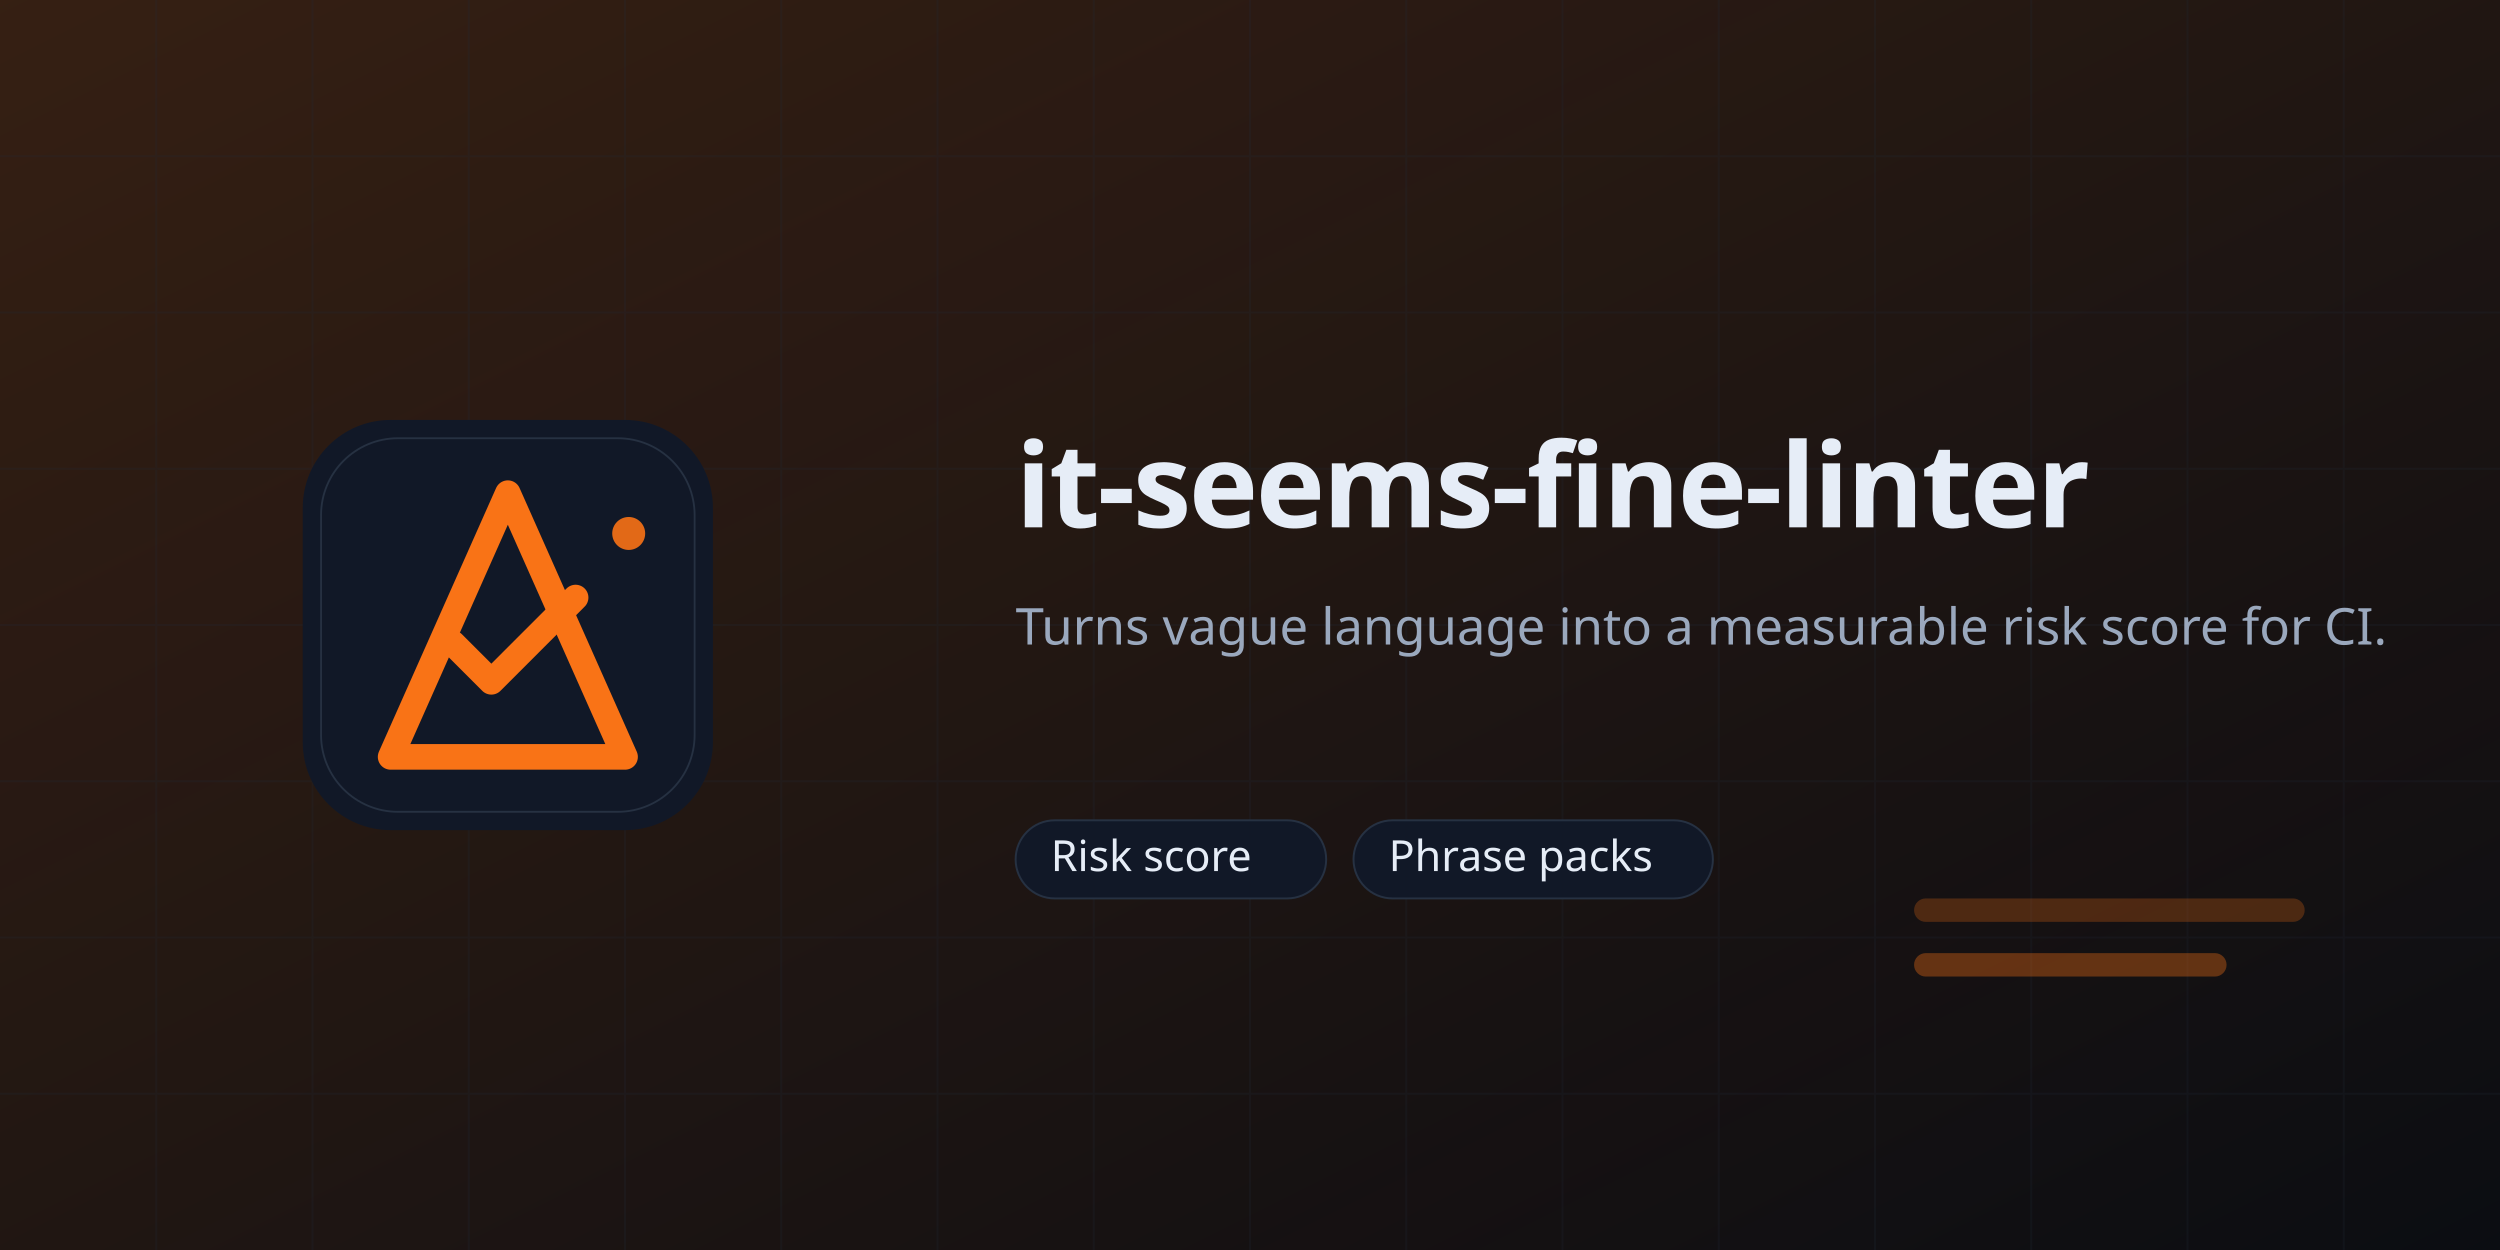
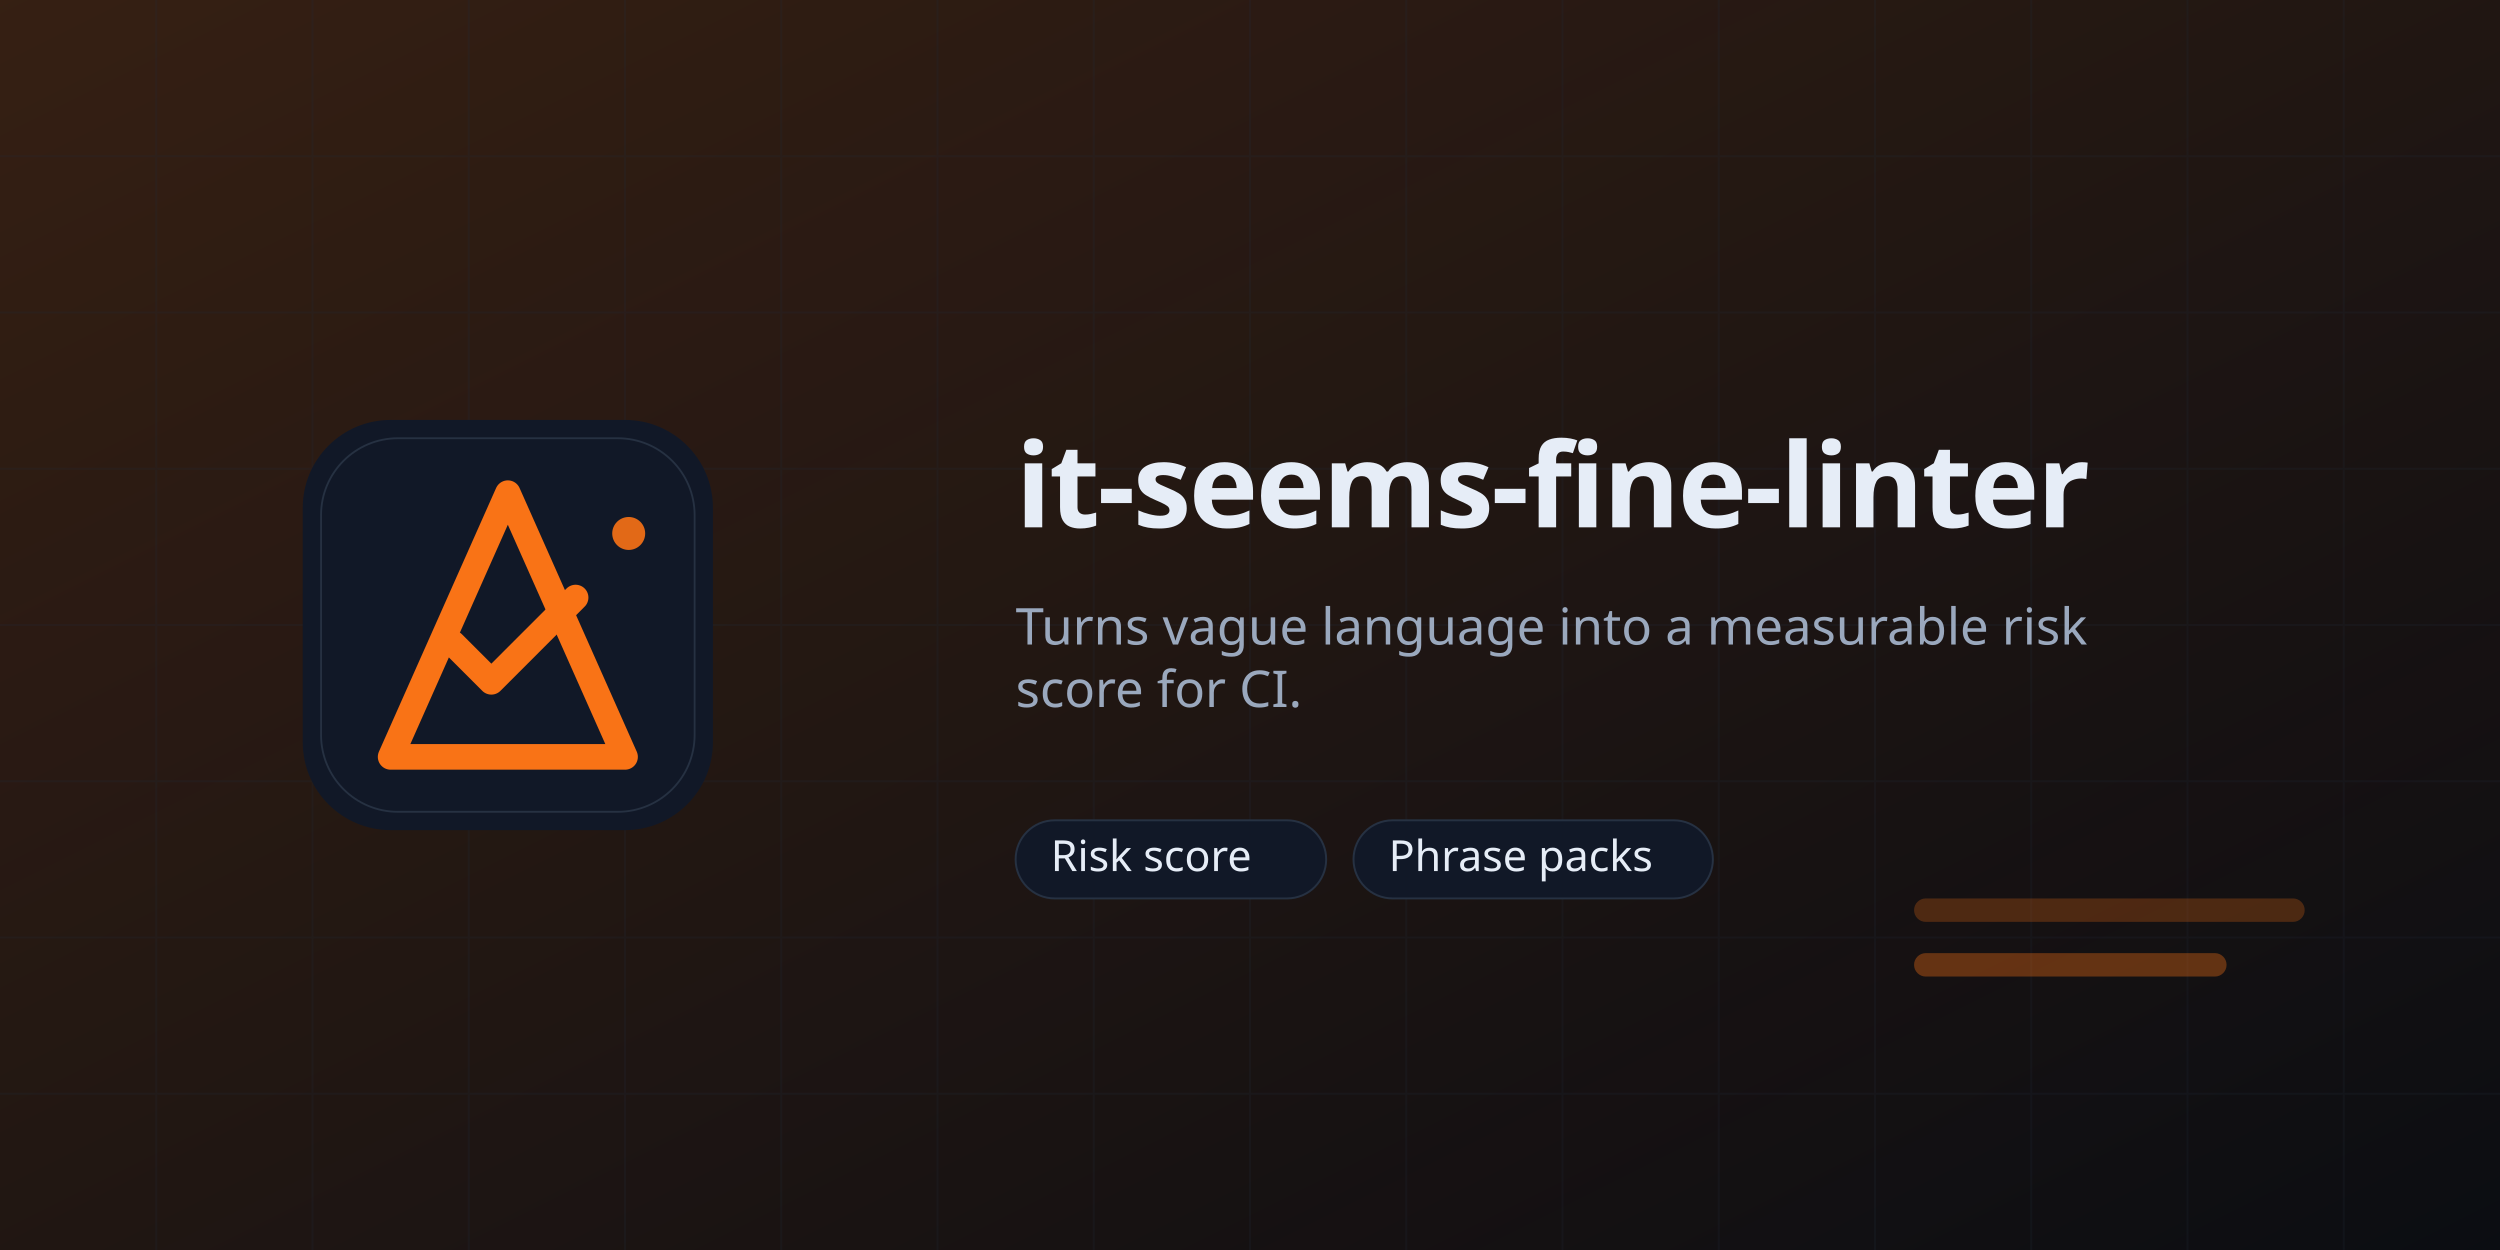
<svg xmlns="http://www.w3.org/2000/svg" width="1280" height="640" fill="none" style="color-scheme:light dark" viewBox="0 0 1280 640">
  <style>text{font-family:"Space Grotesk","Sora","IBM Plex Sans",sans-serif}</style>
  <defs>
    <linearGradient id="edge" x1="0" x2="1" y1="0" y2="1">
      <stop offset="0" stop-color="#F97316" stop-opacity=".18" />
      <stop offset="1" stop-color="#F97316" stop-opacity="0" />
    </linearGradient>
  </defs>
  <path fill="#0B0D12" d="M0 0h1280v640H0z" />
  <path fill="url(#edge)" d="M0 0h1280v640H0z" />
  <path stroke="#1F2A37" d="M80 0v640M160 0v640M240 0v640M320 0v640M400 0v640M480 0v640M560 0v640M640 0v640M720 0v640M800 0v640M880 0v640M960 0v640m80-640v640m80-640v640m80-640v640M0 80h1280M0 160h1280M0 240h1280M0 320h1280M0 400h1280M0 480h1280M0 560h1280" opacity=".22" />
  <g transform="translate(140 200)scale(.4688)">
    <rect width="448" height="448" x="32" y="32" fill="#111827" rx="96" />
    <rect width="408" height="408" x="52" y="52" stroke="#263142" stroke-width="2" rx="84" />
    <path stroke="#F97316" stroke-linejoin="round" stroke-width="28" d="M256 112 128 400h256Z" />
    <path stroke="#F97316" stroke-linecap="round" stroke-linejoin="round" stroke-width="28" d="m196 276 42 42 92-92" />
    <circle cx="388" cy="156" r="18" fill="#F97316" fill-opacity=".9" />
  </g>
  <text x="520" y="270" fill="#E6EDF7" font-size="60" font-weight="700" letter-spacing="-.02em">it-seems-fine-linter</text>
-   <text x="520" y="330" fill="#9AA8BD" font-size="26">Turns vague language into a measurable risk score for CI.</text>
+   <text x="520" y="330" fill="#9AA8BD" font-size="26">Turns vague language into a measurable risk</text>
+   <text x="520" y="362" fill="#9AA8BD" font-size="26">score for CI.</text>
  <g transform="translate(520 420)">
    <rect width="159" height="40" fill="#111827" stroke="#263142" rx="20" />
    <text x="18" y="26" fill="#E6EDF7" font-size="22">Risk score</text>
  </g>
  <g transform="translate(693 420)">
    <rect width="184" height="40" fill="#111827" stroke="#263142" rx="20" />
    <text x="18" y="26" fill="#E6EDF7" font-size="22">Phrase packs</text>
  </g>
  <rect width="200" height="12" x="980" y="460" fill="#F97316" fill-opacity=".25" rx="6" />
  <rect width="160" height="12" x="980" y="488" fill="#F97316" fill-opacity=".35" rx="6" />
</svg>
